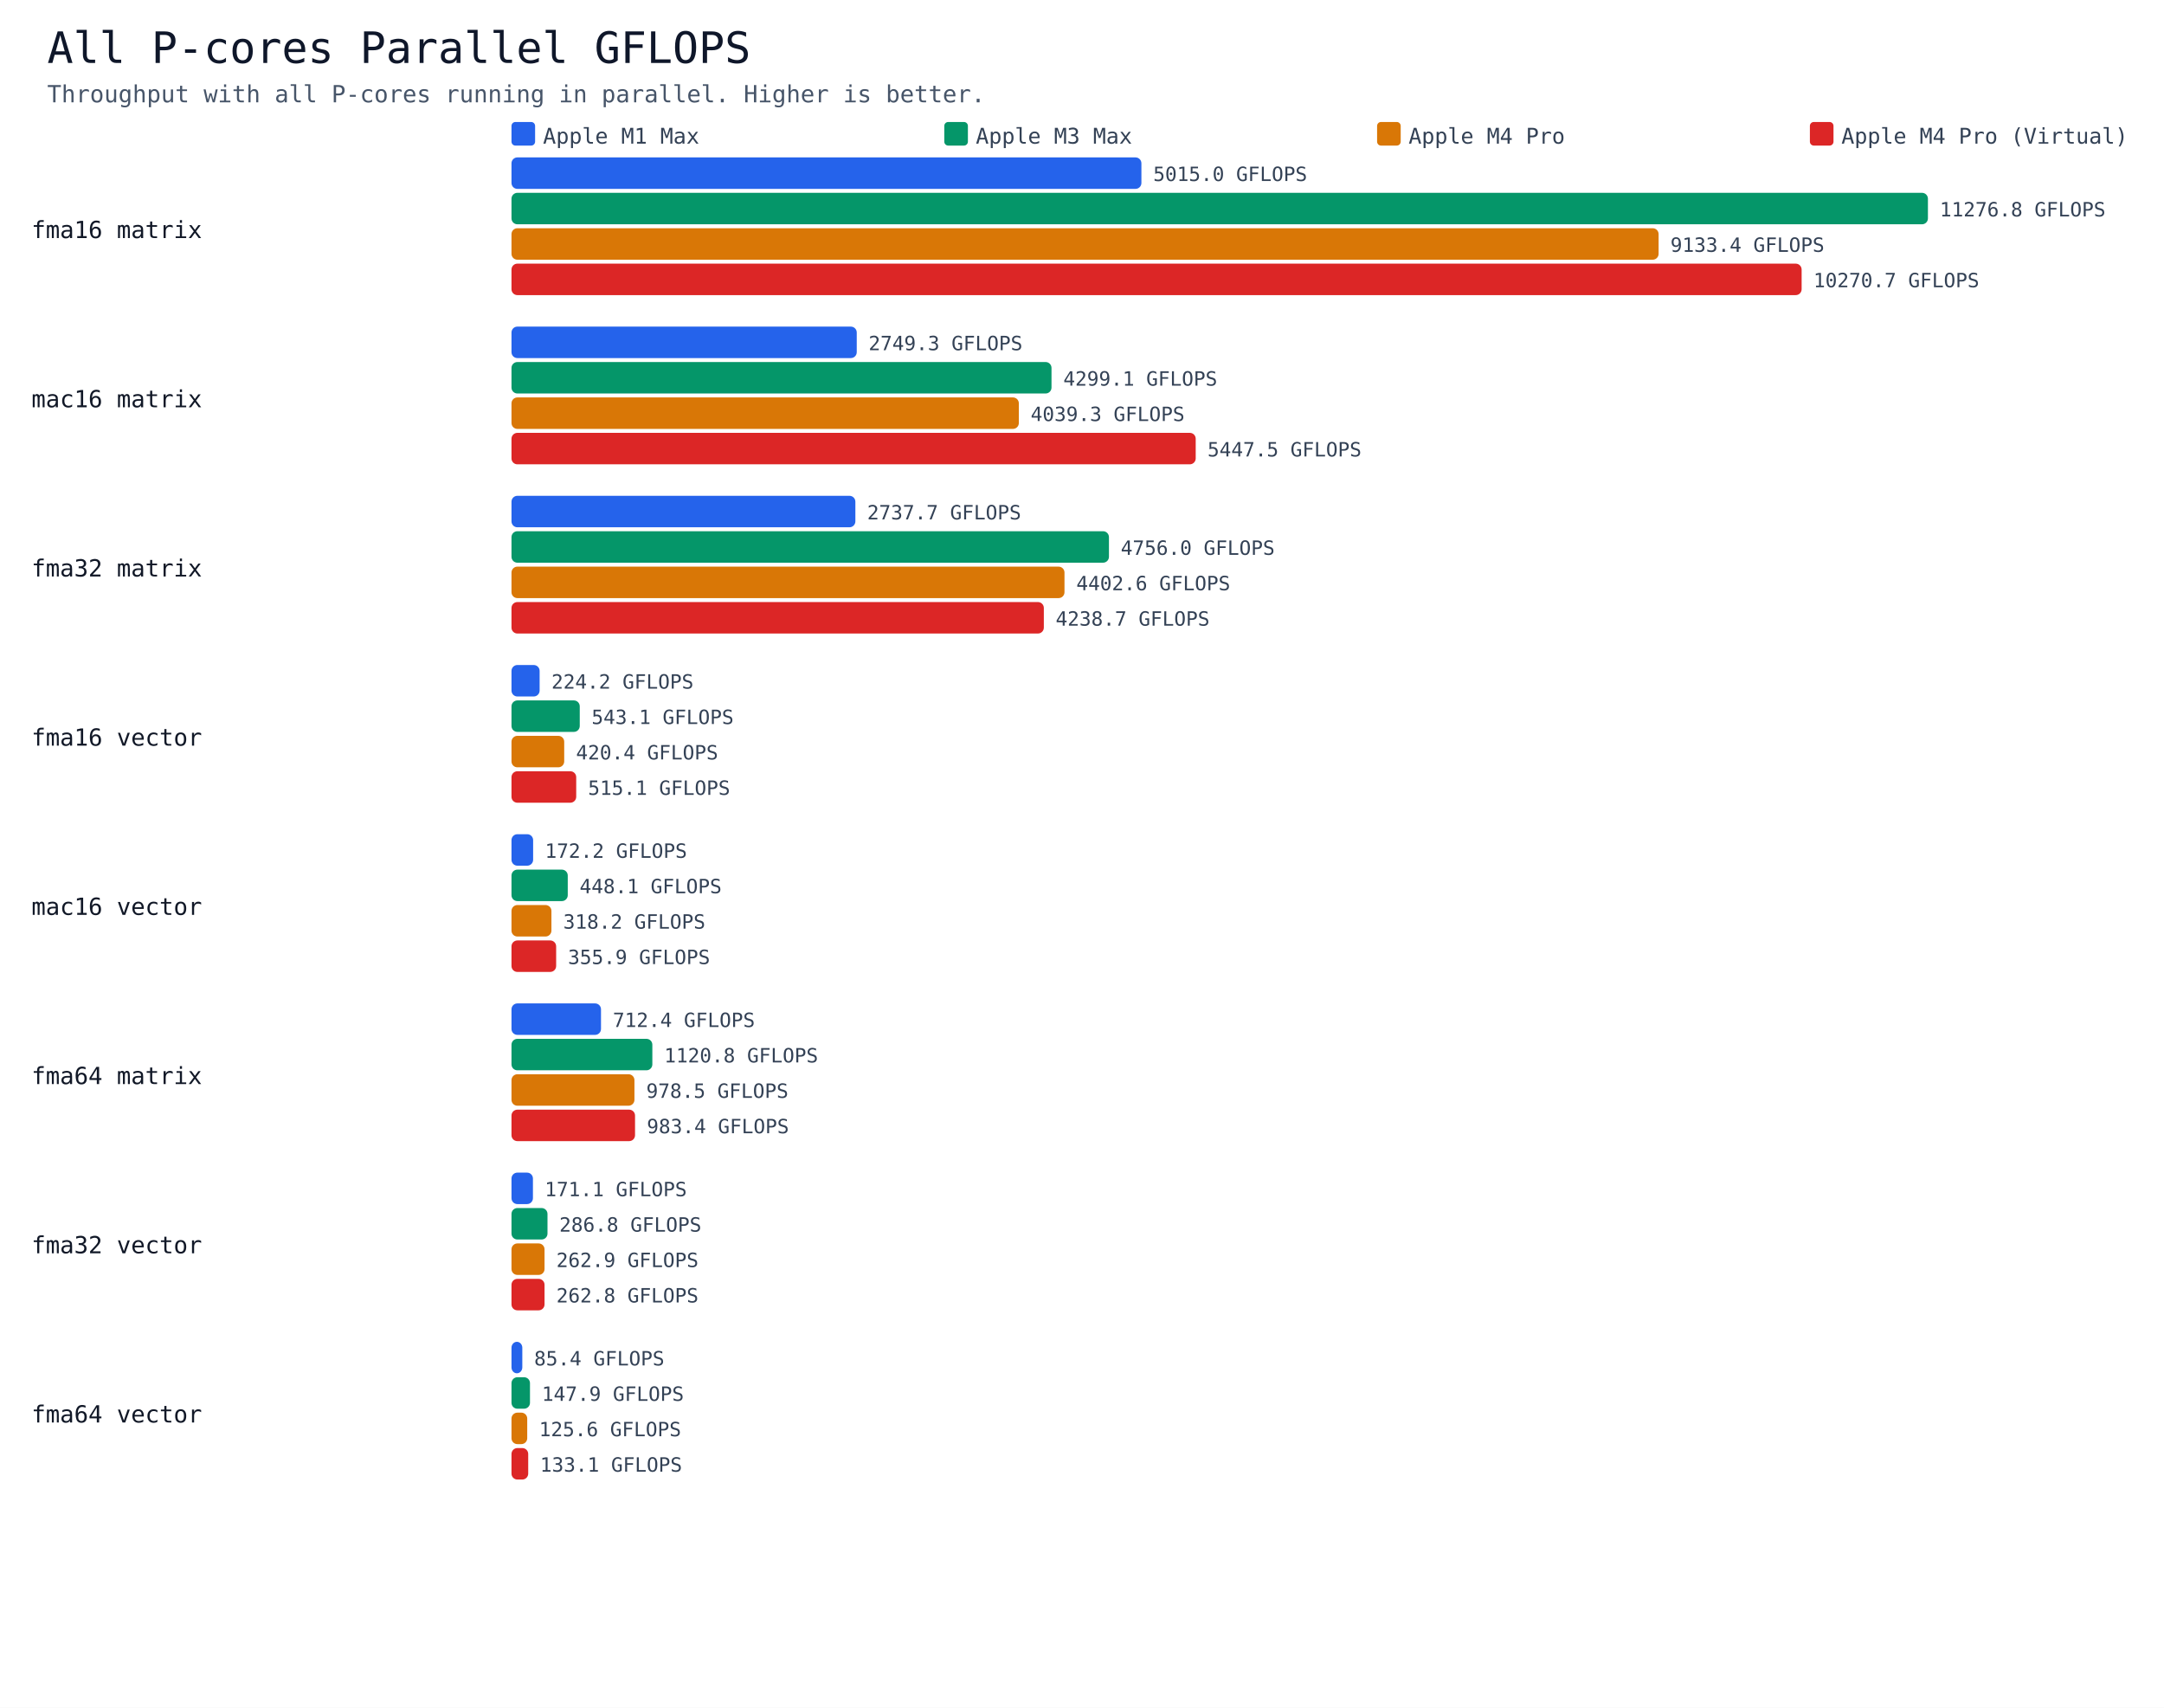
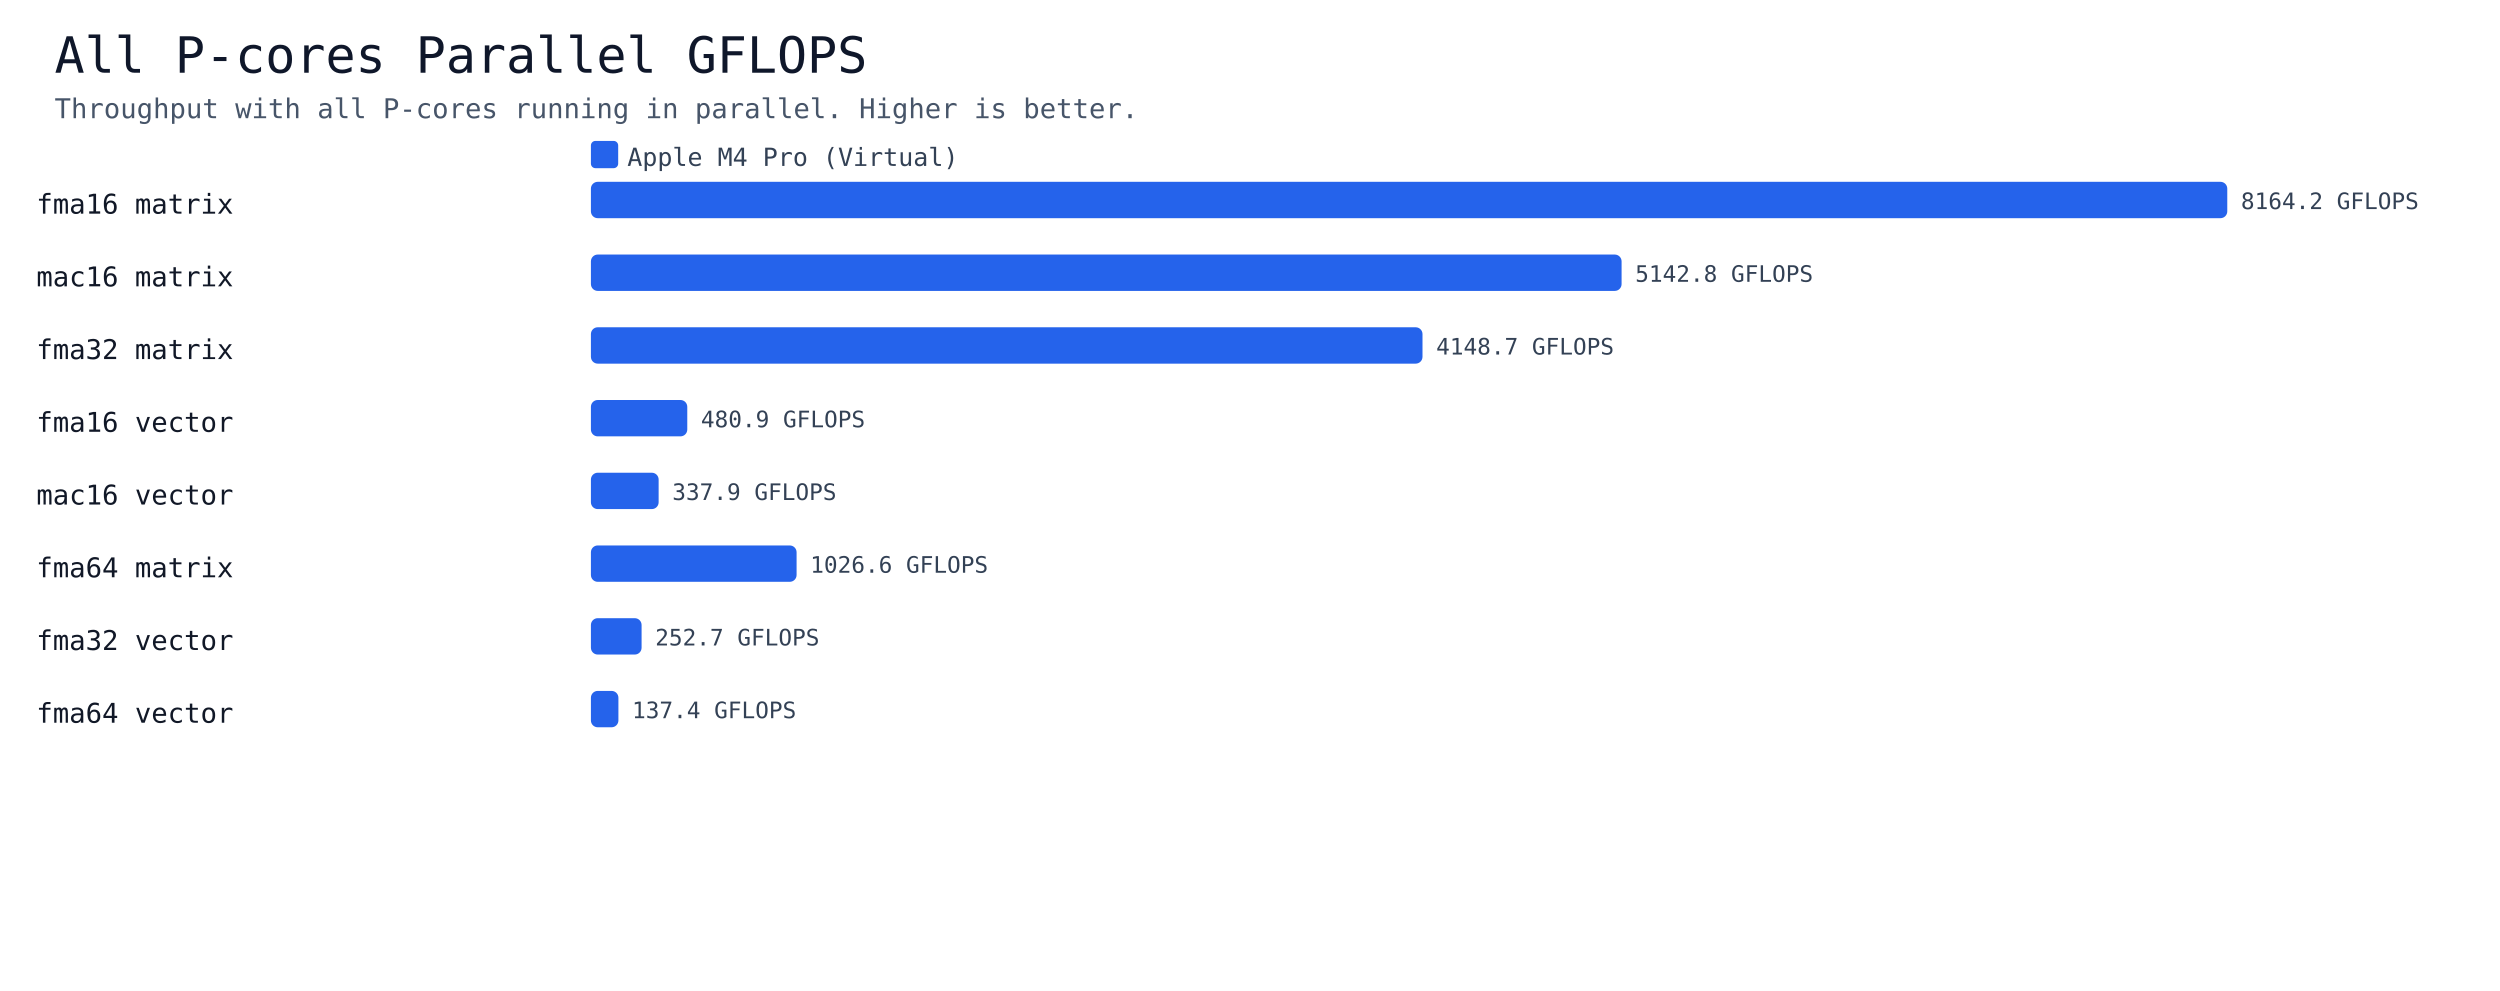
- <svg xmlns="http://www.w3.org/2000/svg" viewBox="0 0 1100 868" width="100%" height="auto">
-   <rect width="1100" height="868" fill="#ffffff" />
+ <svg xmlns="http://www.w3.org/2000/svg" viewBox="0 0 1100 436" width="100%" height="auto">
+   <rect width="1100" height="436" fill="#ffffff" />
  <text x="24" y="32" font-size="22" font-family="Menlo, monospace" fill="#0f172a">All P-cores Parallel GFLOPS</text>
  <text x="24" y="52" font-size="12" font-family="Menlo, monospace" fill="#475569">Throughput with all P-cores running in parallel. Higher is better.</text>
  <rect x="260" y="62" width="12" height="12" rx="2" fill="#2563eb" />
-   <text x="276" y="73" font-size="11" font-family="Menlo, monospace" fill="#334155">Apple M1 Max</text>
-   <rect x="480" y="62" width="12" height="12" rx="2" fill="#059669" />
-   <text x="496" y="73" font-size="11" font-family="Menlo, monospace" fill="#334155">Apple M3 Max</text>
-   <rect x="700" y="62" width="12" height="12" rx="2" fill="#d97706" />
-   <text x="716" y="73" font-size="11" font-family="Menlo, monospace" fill="#334155">Apple M4 Pro</text>
-   <rect x="920" y="62" width="12" height="12" rx="2" fill="#dc2626" />
-   <text x="936" y="73" font-size="11" font-family="Menlo, monospace" fill="#334155">Apple M4 Pro (Virtual)</text>
-   <text x="16" y="121" font-size="12" font-family="Menlo, monospace" fill="#111827">fma16 matrix</text>
-   <rect x="260" y="80" width="320.2" height="16" rx="3" fill="#2563eb" />
-   <text x="586.2" y="92" font-size="10" font-family="Menlo, monospace" fill="#334155">5015.0 GFLOPS</text>
-   <rect x="260" y="98" width="720.0" height="16" rx="3" fill="#059669" />
-   <text x="986.0" y="110" font-size="10" font-family="Menlo, monospace" fill="#334155">11276.8 GFLOPS</text>
-   <rect x="260" y="116" width="583.1" height="16" rx="3" fill="#d97706" />
-   <text x="849.1" y="128" font-size="10" font-family="Menlo, monospace" fill="#334155">9133.4 GFLOPS</text>
-   <rect x="260" y="134" width="655.8" height="16" rx="3" fill="#dc2626" />
-   <text x="921.8" y="146" font-size="10" font-family="Menlo, monospace" fill="#334155">10270.7 GFLOPS</text>
-   <text x="16" y="207" font-size="12" font-family="Menlo, monospace" fill="#111827">mac16 matrix</text>
-   <rect x="260" y="166" width="175.5" height="16" rx="3" fill="#2563eb" />
-   <text x="441.5" y="178" font-size="10" font-family="Menlo, monospace" fill="#334155">2749.3 GFLOPS</text>
-   <rect x="260" y="184" width="274.5" height="16" rx="3" fill="#059669" />
-   <text x="540.5" y="196" font-size="10" font-family="Menlo, monospace" fill="#334155">4299.1 GFLOPS</text>
-   <rect x="260" y="202" width="257.9" height="16" rx="3" fill="#d97706" />
-   <text x="523.9" y="214" font-size="10" font-family="Menlo, monospace" fill="#334155">4039.3 GFLOPS</text>
-   <rect x="260" y="220" width="347.8" height="16" rx="3" fill="#dc2626" />
-   <text x="613.8" y="232" font-size="10" font-family="Menlo, monospace" fill="#334155">5447.5 GFLOPS</text>
-   <text x="16" y="293" font-size="12" font-family="Menlo, monospace" fill="#111827">fma32 matrix</text>
-   <rect x="260" y="252" width="174.8" height="16" rx="3" fill="#2563eb" />
-   <text x="440.8" y="264" font-size="10" font-family="Menlo, monospace" fill="#334155">2737.7 GFLOPS</text>
-   <rect x="260" y="270" width="303.7" height="16" rx="3" fill="#059669" />
-   <text x="569.7" y="282" font-size="10" font-family="Menlo, monospace" fill="#334155">4756.0 GFLOPS</text>
-   <rect x="260" y="288" width="281.1" height="16" rx="3" fill="#d97706" />
-   <text x="547.1" y="300" font-size="10" font-family="Menlo, monospace" fill="#334155">4402.6 GFLOPS</text>
-   <rect x="260" y="306" width="270.6" height="16" rx="3" fill="#dc2626" />
-   <text x="536.6" y="318" font-size="10" font-family="Menlo, monospace" fill="#334155">4238.7 GFLOPS</text>
-   <text x="16" y="379" font-size="12" font-family="Menlo, monospace" fill="#111827">fma16 vector</text>
-   <rect x="260" y="338" width="14.3" height="16" rx="3" fill="#2563eb" />
-   <text x="280.3" y="350" font-size="10" font-family="Menlo, monospace" fill="#334155">224.2 GFLOPS</text>
-   <rect x="260" y="356" width="34.7" height="16" rx="3" fill="#059669" />
-   <text x="300.7" y="368" font-size="10" font-family="Menlo, monospace" fill="#334155">543.1 GFLOPS</text>
-   <rect x="260" y="374" width="26.8" height="16" rx="3" fill="#d97706" />
-   <text x="292.8" y="386" font-size="10" font-family="Menlo, monospace" fill="#334155">420.4 GFLOPS</text>
-   <rect x="260" y="392" width="32.9" height="16" rx="3" fill="#dc2626" />
-   <text x="298.9" y="404" font-size="10" font-family="Menlo, monospace" fill="#334155">515.1 GFLOPS</text>
-   <text x="16" y="465" font-size="12" font-family="Menlo, monospace" fill="#111827">mac16 vector</text>
-   <rect x="260" y="424" width="11.0" height="16" rx="3" fill="#2563eb" />
-   <text x="277.0" y="436" font-size="10" font-family="Menlo, monospace" fill="#334155">172.2 GFLOPS</text>
-   <rect x="260" y="442" width="28.6" height="16" rx="3" fill="#059669" />
-   <text x="294.6" y="454" font-size="10" font-family="Menlo, monospace" fill="#334155">448.1 GFLOPS</text>
-   <rect x="260" y="460" width="20.3" height="16" rx="3" fill="#d97706" />
-   <text x="286.3" y="472" font-size="10" font-family="Menlo, monospace" fill="#334155">318.2 GFLOPS</text>
-   <rect x="260" y="478" width="22.7" height="16" rx="3" fill="#dc2626" />
-   <text x="288.7" y="490" font-size="10" font-family="Menlo, monospace" fill="#334155">355.9 GFLOPS</text>
-   <text x="16" y="551" font-size="12" font-family="Menlo, monospace" fill="#111827">fma64 matrix</text>
-   <rect x="260" y="510" width="45.5" height="16" rx="3" fill="#2563eb" />
-   <text x="311.5" y="522" font-size="10" font-family="Menlo, monospace" fill="#334155">712.4 GFLOPS</text>
-   <rect x="260" y="528" width="71.6" height="16" rx="3" fill="#059669" />
-   <text x="337.6" y="540" font-size="10" font-family="Menlo, monospace" fill="#334155">1120.8 GFLOPS</text>
-   <rect x="260" y="546" width="62.5" height="16" rx="3" fill="#d97706" />
-   <text x="328.5" y="558" font-size="10" font-family="Menlo, monospace" fill="#334155">978.5 GFLOPS</text>
-   <rect x="260" y="564" width="62.8" height="16" rx="3" fill="#dc2626" />
-   <text x="328.8" y="576" font-size="10" font-family="Menlo, monospace" fill="#334155">983.4 GFLOPS</text>
-   <text x="16" y="637" font-size="12" font-family="Menlo, monospace" fill="#111827">fma32 vector</text>
-   <rect x="260" y="596" width="10.9" height="16" rx="3" fill="#2563eb" />
-   <text x="276.9" y="608" font-size="10" font-family="Menlo, monospace" fill="#334155">171.1 GFLOPS</text>
-   <rect x="260" y="614" width="18.3" height="16" rx="3" fill="#059669" />
-   <text x="284.3" y="626" font-size="10" font-family="Menlo, monospace" fill="#334155">286.8 GFLOPS</text>
-   <rect x="260" y="632" width="16.8" height="16" rx="3" fill="#d97706" />
-   <text x="282.8" y="644" font-size="10" font-family="Menlo, monospace" fill="#334155">262.9 GFLOPS</text>
-   <rect x="260" y="650" width="16.8" height="16" rx="3" fill="#dc2626" />
-   <text x="282.8" y="662" font-size="10" font-family="Menlo, monospace" fill="#334155">262.8 GFLOPS</text>
-   <text x="16" y="723" font-size="12" font-family="Menlo, monospace" fill="#111827">fma64 vector</text>
-   <rect x="260" y="682" width="5.5" height="16" rx="3" fill="#2563eb" />
-   <text x="271.5" y="694" font-size="10" font-family="Menlo, monospace" fill="#334155">85.4 GFLOPS</text>
-   <rect x="260" y="700" width="9.4" height="16" rx="3" fill="#059669" />
-   <text x="275.4" y="712" font-size="10" font-family="Menlo, monospace" fill="#334155">147.9 GFLOPS</text>
-   <rect x="260" y="718" width="8.0" height="16" rx="3" fill="#d97706" />
-   <text x="274.0" y="730" font-size="10" font-family="Menlo, monospace" fill="#334155">125.6 GFLOPS</text>
-   <rect x="260" y="736" width="8.5" height="16" rx="3" fill="#dc2626" />
-   <text x="274.5" y="748" font-size="10" font-family="Menlo, monospace" fill="#334155">133.1 GFLOPS</text>
+   <text x="276" y="73" font-size="11" font-family="Menlo, monospace" fill="#334155">Apple M4 Pro (Virtual)</text>
+   <text x="16" y="94" font-size="12" font-family="Menlo, monospace" fill="#111827">fma16 matrix</text>
+   <rect x="260" y="80" width="720.0" height="16" rx="3" fill="#2563eb" />
+   <text x="986.0" y="92" font-size="10" font-family="Menlo, monospace" fill="#334155">8164.2 GFLOPS</text>
+   <text x="16" y="126" font-size="12" font-family="Menlo, monospace" fill="#111827">mac16 matrix</text>
+   <rect x="260" y="112" width="453.5" height="16" rx="3" fill="#2563eb" />
+   <text x="719.5" y="124" font-size="10" font-family="Menlo, monospace" fill="#334155">5142.8 GFLOPS</text>
+   <text x="16" y="158" font-size="12" font-family="Menlo, monospace" fill="#111827">fma32 matrix</text>
+   <rect x="260" y="144" width="365.9" height="16" rx="3" fill="#2563eb" />
+   <text x="631.9" y="156" font-size="10" font-family="Menlo, monospace" fill="#334155">4148.7 GFLOPS</text>
+   <text x="16" y="190" font-size="12" font-family="Menlo, monospace" fill="#111827">fma16 vector</text>
+   <rect x="260" y="176" width="42.4" height="16" rx="3" fill="#2563eb" />
+   <text x="308.4" y="188" font-size="10" font-family="Menlo, monospace" fill="#334155">480.9 GFLOPS</text>
+   <text x="16" y="222" font-size="12" font-family="Menlo, monospace" fill="#111827">mac16 vector</text>
+   <rect x="260" y="208" width="29.8" height="16" rx="3" fill="#2563eb" />
+   <text x="295.8" y="220" font-size="10" font-family="Menlo, monospace" fill="#334155">337.9 GFLOPS</text>
+   <text x="16" y="254" font-size="12" font-family="Menlo, monospace" fill="#111827">fma64 matrix</text>
+   <rect x="260" y="240" width="90.5" height="16" rx="3" fill="#2563eb" />
+   <text x="356.5" y="252" font-size="10" font-family="Menlo, monospace" fill="#334155">1026.6 GFLOPS</text>
+   <text x="16" y="286" font-size="12" font-family="Menlo, monospace" fill="#111827">fma32 vector</text>
+   <rect x="260" y="272" width="22.3" height="16" rx="3" fill="#2563eb" />
+   <text x="288.3" y="284" font-size="10" font-family="Menlo, monospace" fill="#334155">252.7 GFLOPS</text>
+   <text x="16" y="318" font-size="12" font-family="Menlo, monospace" fill="#111827">fma64 vector</text>
+   <rect x="260" y="304" width="12.1" height="16" rx="3" fill="#2563eb" />
+   <text x="278.1" y="316" font-size="10" font-family="Menlo, monospace" fill="#334155">137.4 GFLOPS</text>
</svg>
